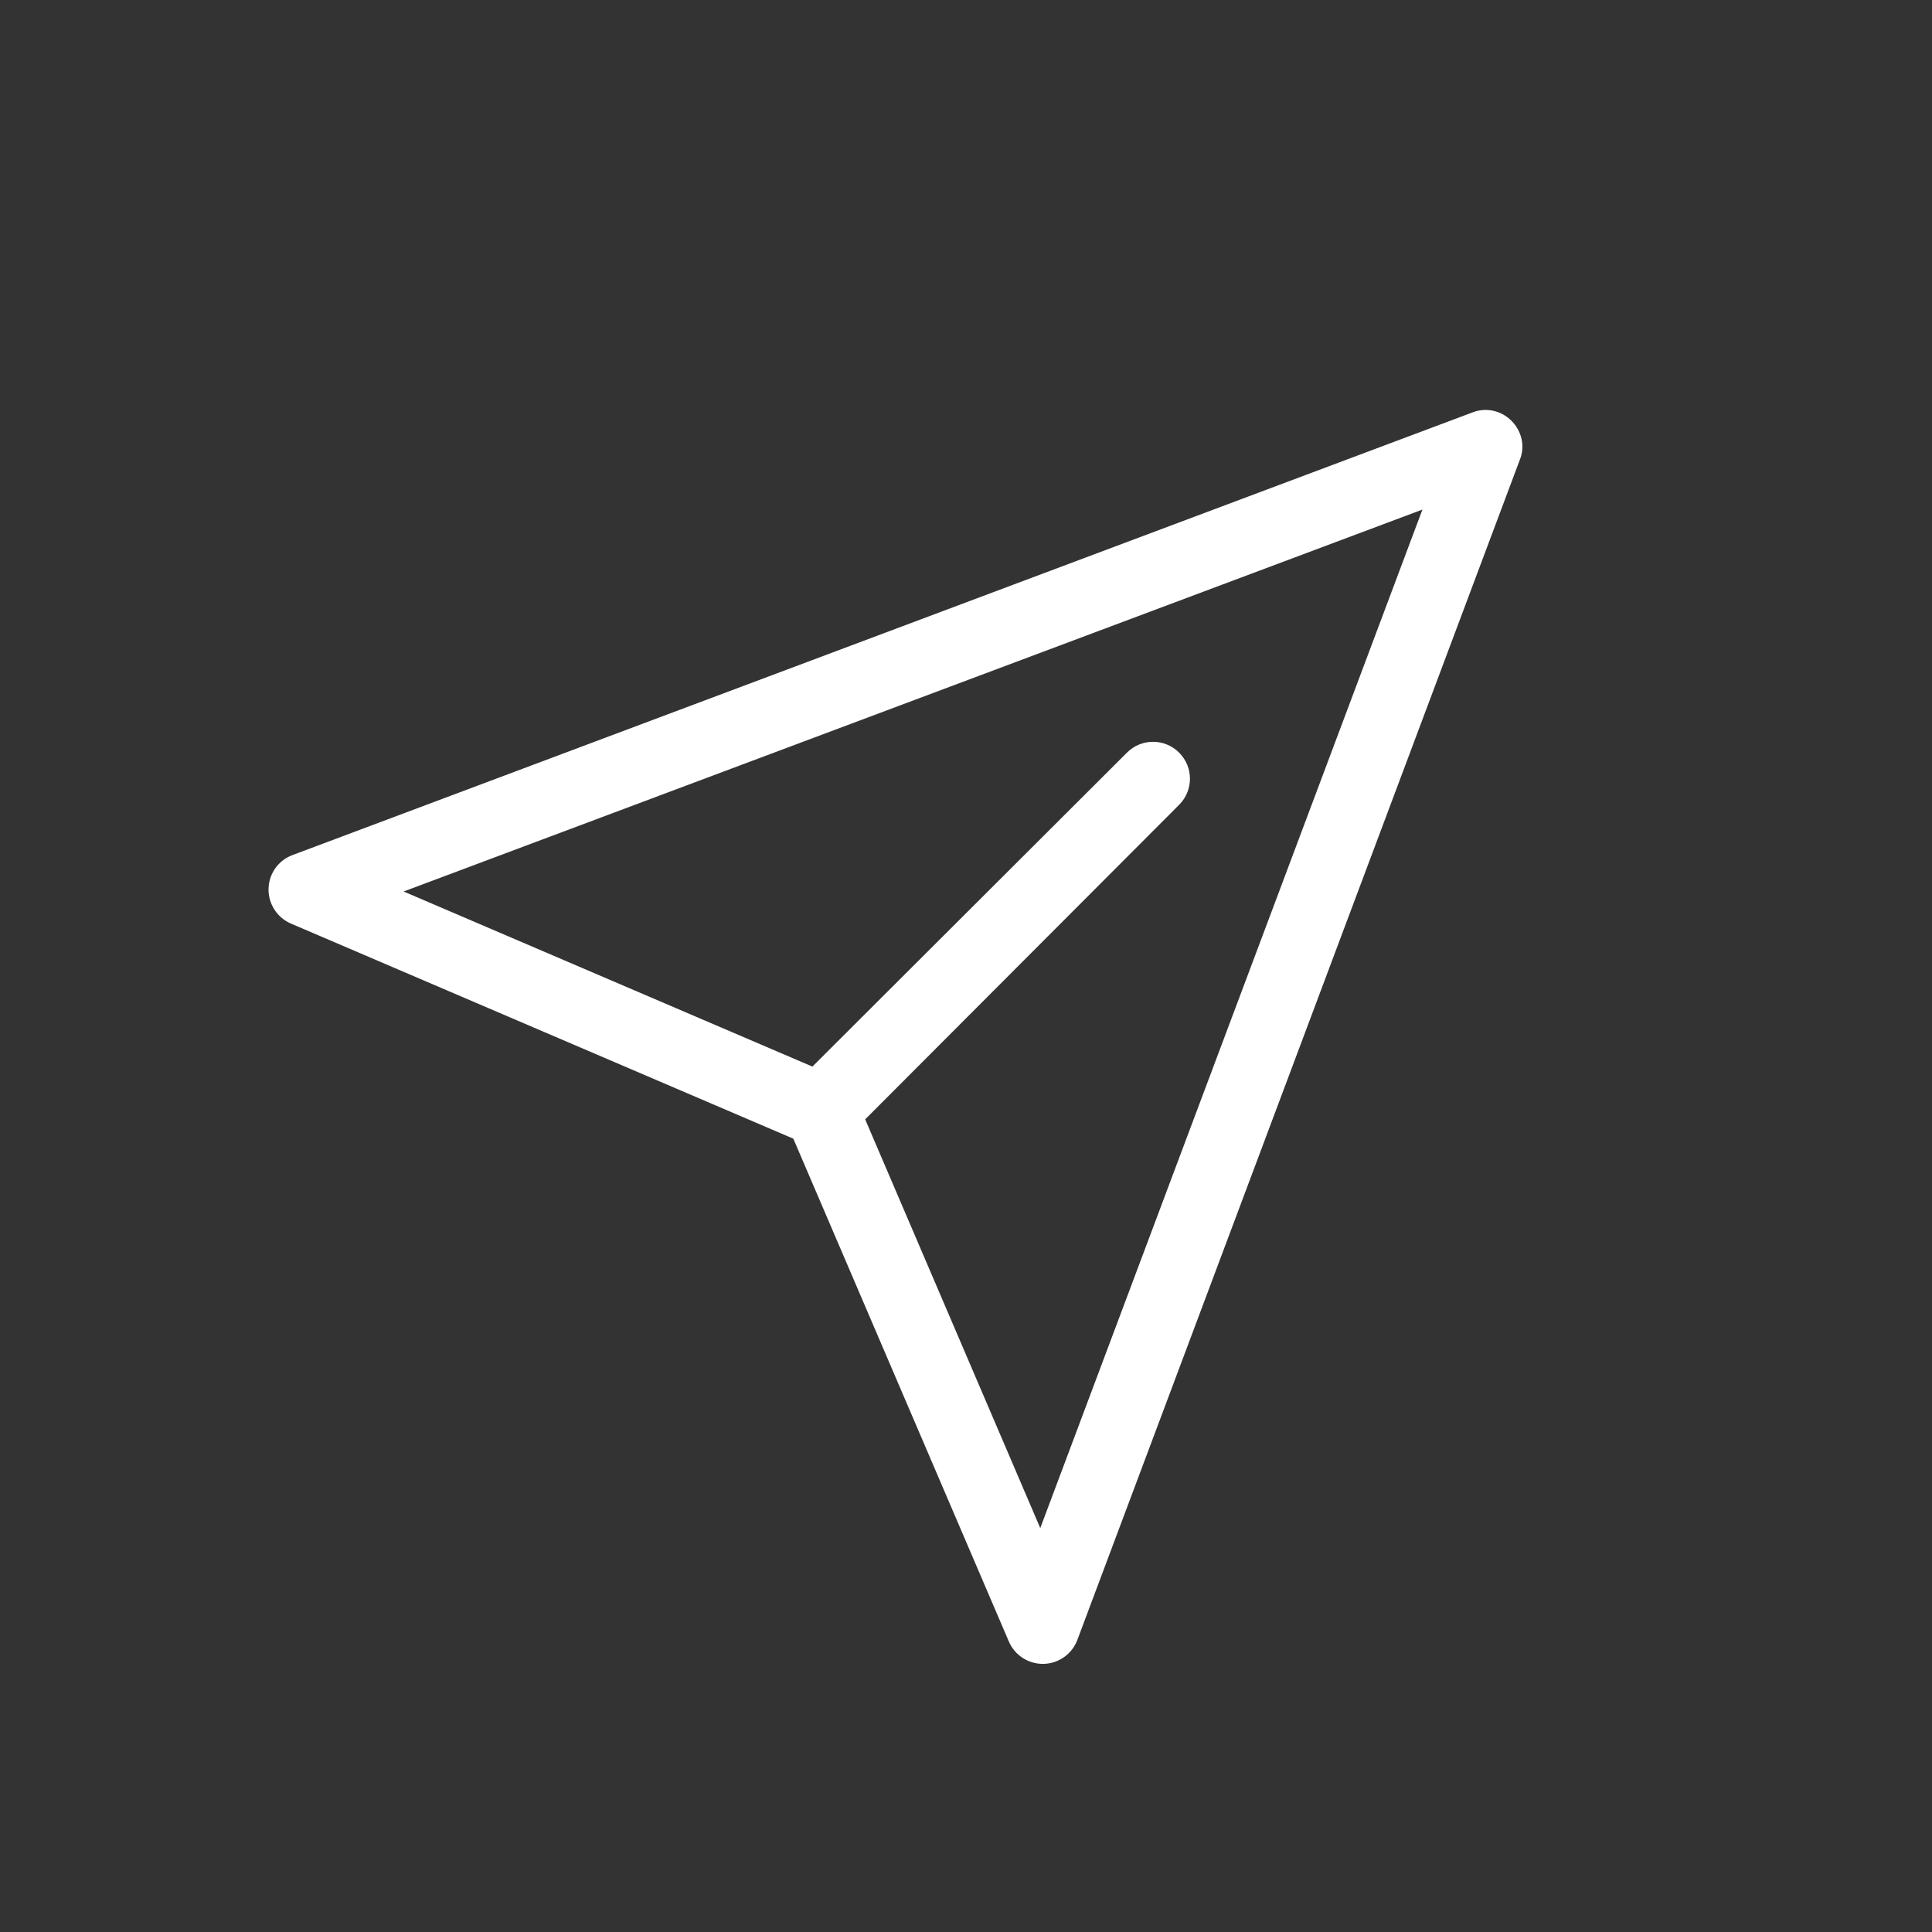
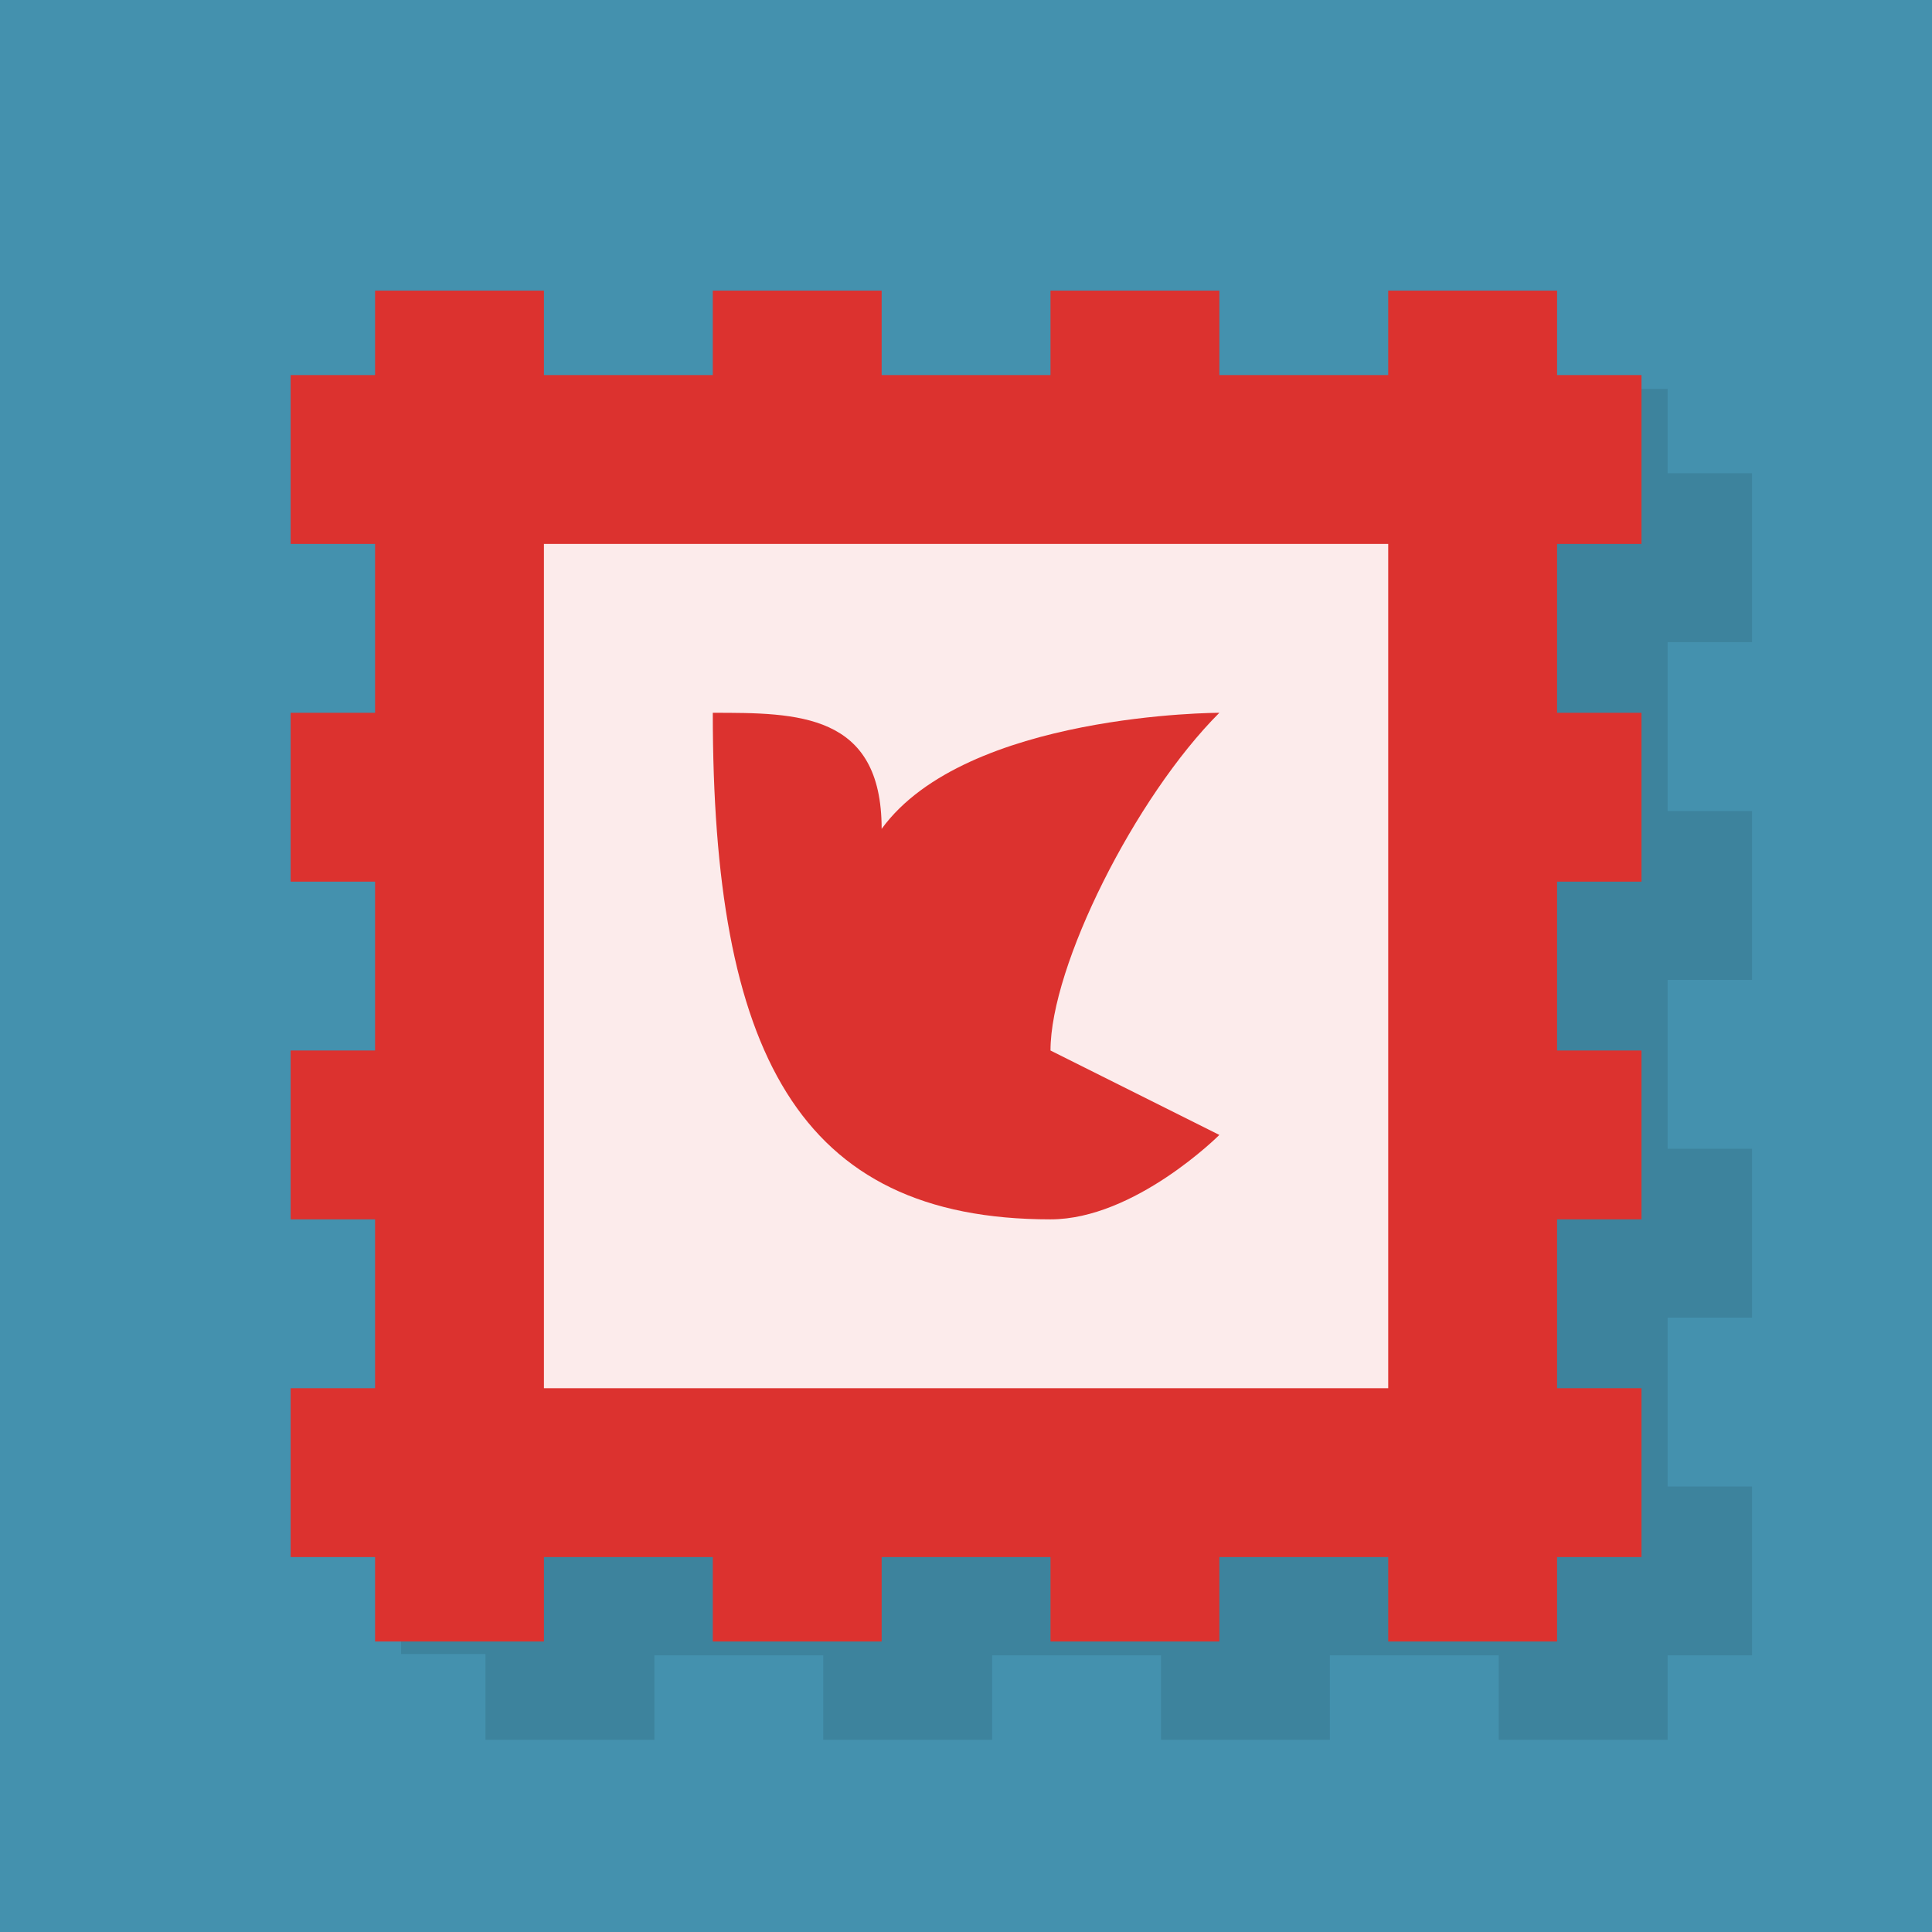
- <svg xmlns="http://www.w3.org/2000/svg" height="32" width="32" version="1.1" viewBox="0 0 32 32">
-   <path d="m0 0v32h32v-32z" fill="#333" />
-   <path style="stroke-width:.244;fill:#fff" d="m13.14 18.86 3.57 8.329c0.097 0.225 0.318 0.37 0.562 0.37h0.014c0.249-0.006 0.47-0.163 0.558-0.396l7.33-19.55c0.09-0.222 0.03-0.475-0.14-0.644-0.17-0.17-0.42-0.224-0.64-0.14l-19.55 7.334c-0.234 0.087-0.391 0.308-0.396 0.558-0.006 0.249 0.141 0.477 0.37 0.576zm10.42-10.42-6.33 16.87-2.9-6.77 5.2-5.21c0.239-0.238 0.239-0.625 0-0.864-0.239-0.239-0.625-0.239-0.864 0l-5.21 5.2-6.771-2.9z" />
+ <svg xmlns="http://www.w3.org/2000/svg" height="32" width="32" version="1.0">
+   <path style="color:#000000;fill:#4491ae" d="m0 0v32h32v-32z" />
+   <path style="opacity:.1;stroke-width:.35" d="m6.644 10.64v-2.801h1.398v-1.398h2.797v1.398h2.797v-1.398h2.797v1.398h2.797v-1.398h2.797v1.398h2.797v-1.398h2.797v1.398h1.398v2.797h-1.398v2.797h1.398v2.797h-1.398v2.797h1.398v2.797h-1.398v2.797h1.398v2.797h-1.398v1.398h-2.797v-1.398h-2.797v1.398h-2.797v-1.398h-2.797v1.398h-2.797v-1.398h-2.797v1.398h-2.798v-1.42h-1.398v-2.797h1.398v-2.797h-1.398v-2.797h1.398v-2.797h-1.398v-2.797h1.398v-2.797z" />
+   <g transform="matrix(.3496 0 0 .3496 4.814 4.814)">
+     <path style="fill:#dc322f" d="m0 12v-8h4v-4h8v4h8v-4h8v4h8v-4h8v4h8v-4h8v4h4v8h-4v8h4v8h-4v8h4v8h-4v8h4v8h-4v4h-8v-4h-8v4h-8v-4h-8v4h-8v-4h-8v4h-8v-4h-4v-8h4v-8h-4v-8h4v-8h-4v-8h4v-8z" />
+     <path style="fill:#fff;fill-opacity:.902" d="m12 12h40v40h-40z" />
+     <path style="fill:#dc322f" d="m20 20c4 0 8 0 8 5.5 4-5.5 16-5.5 16-5.5-4 4-8 12-8 16l8 4s-4 4-8 4c-12 0-16-8-16-24z" />
+   </g>
</svg>
